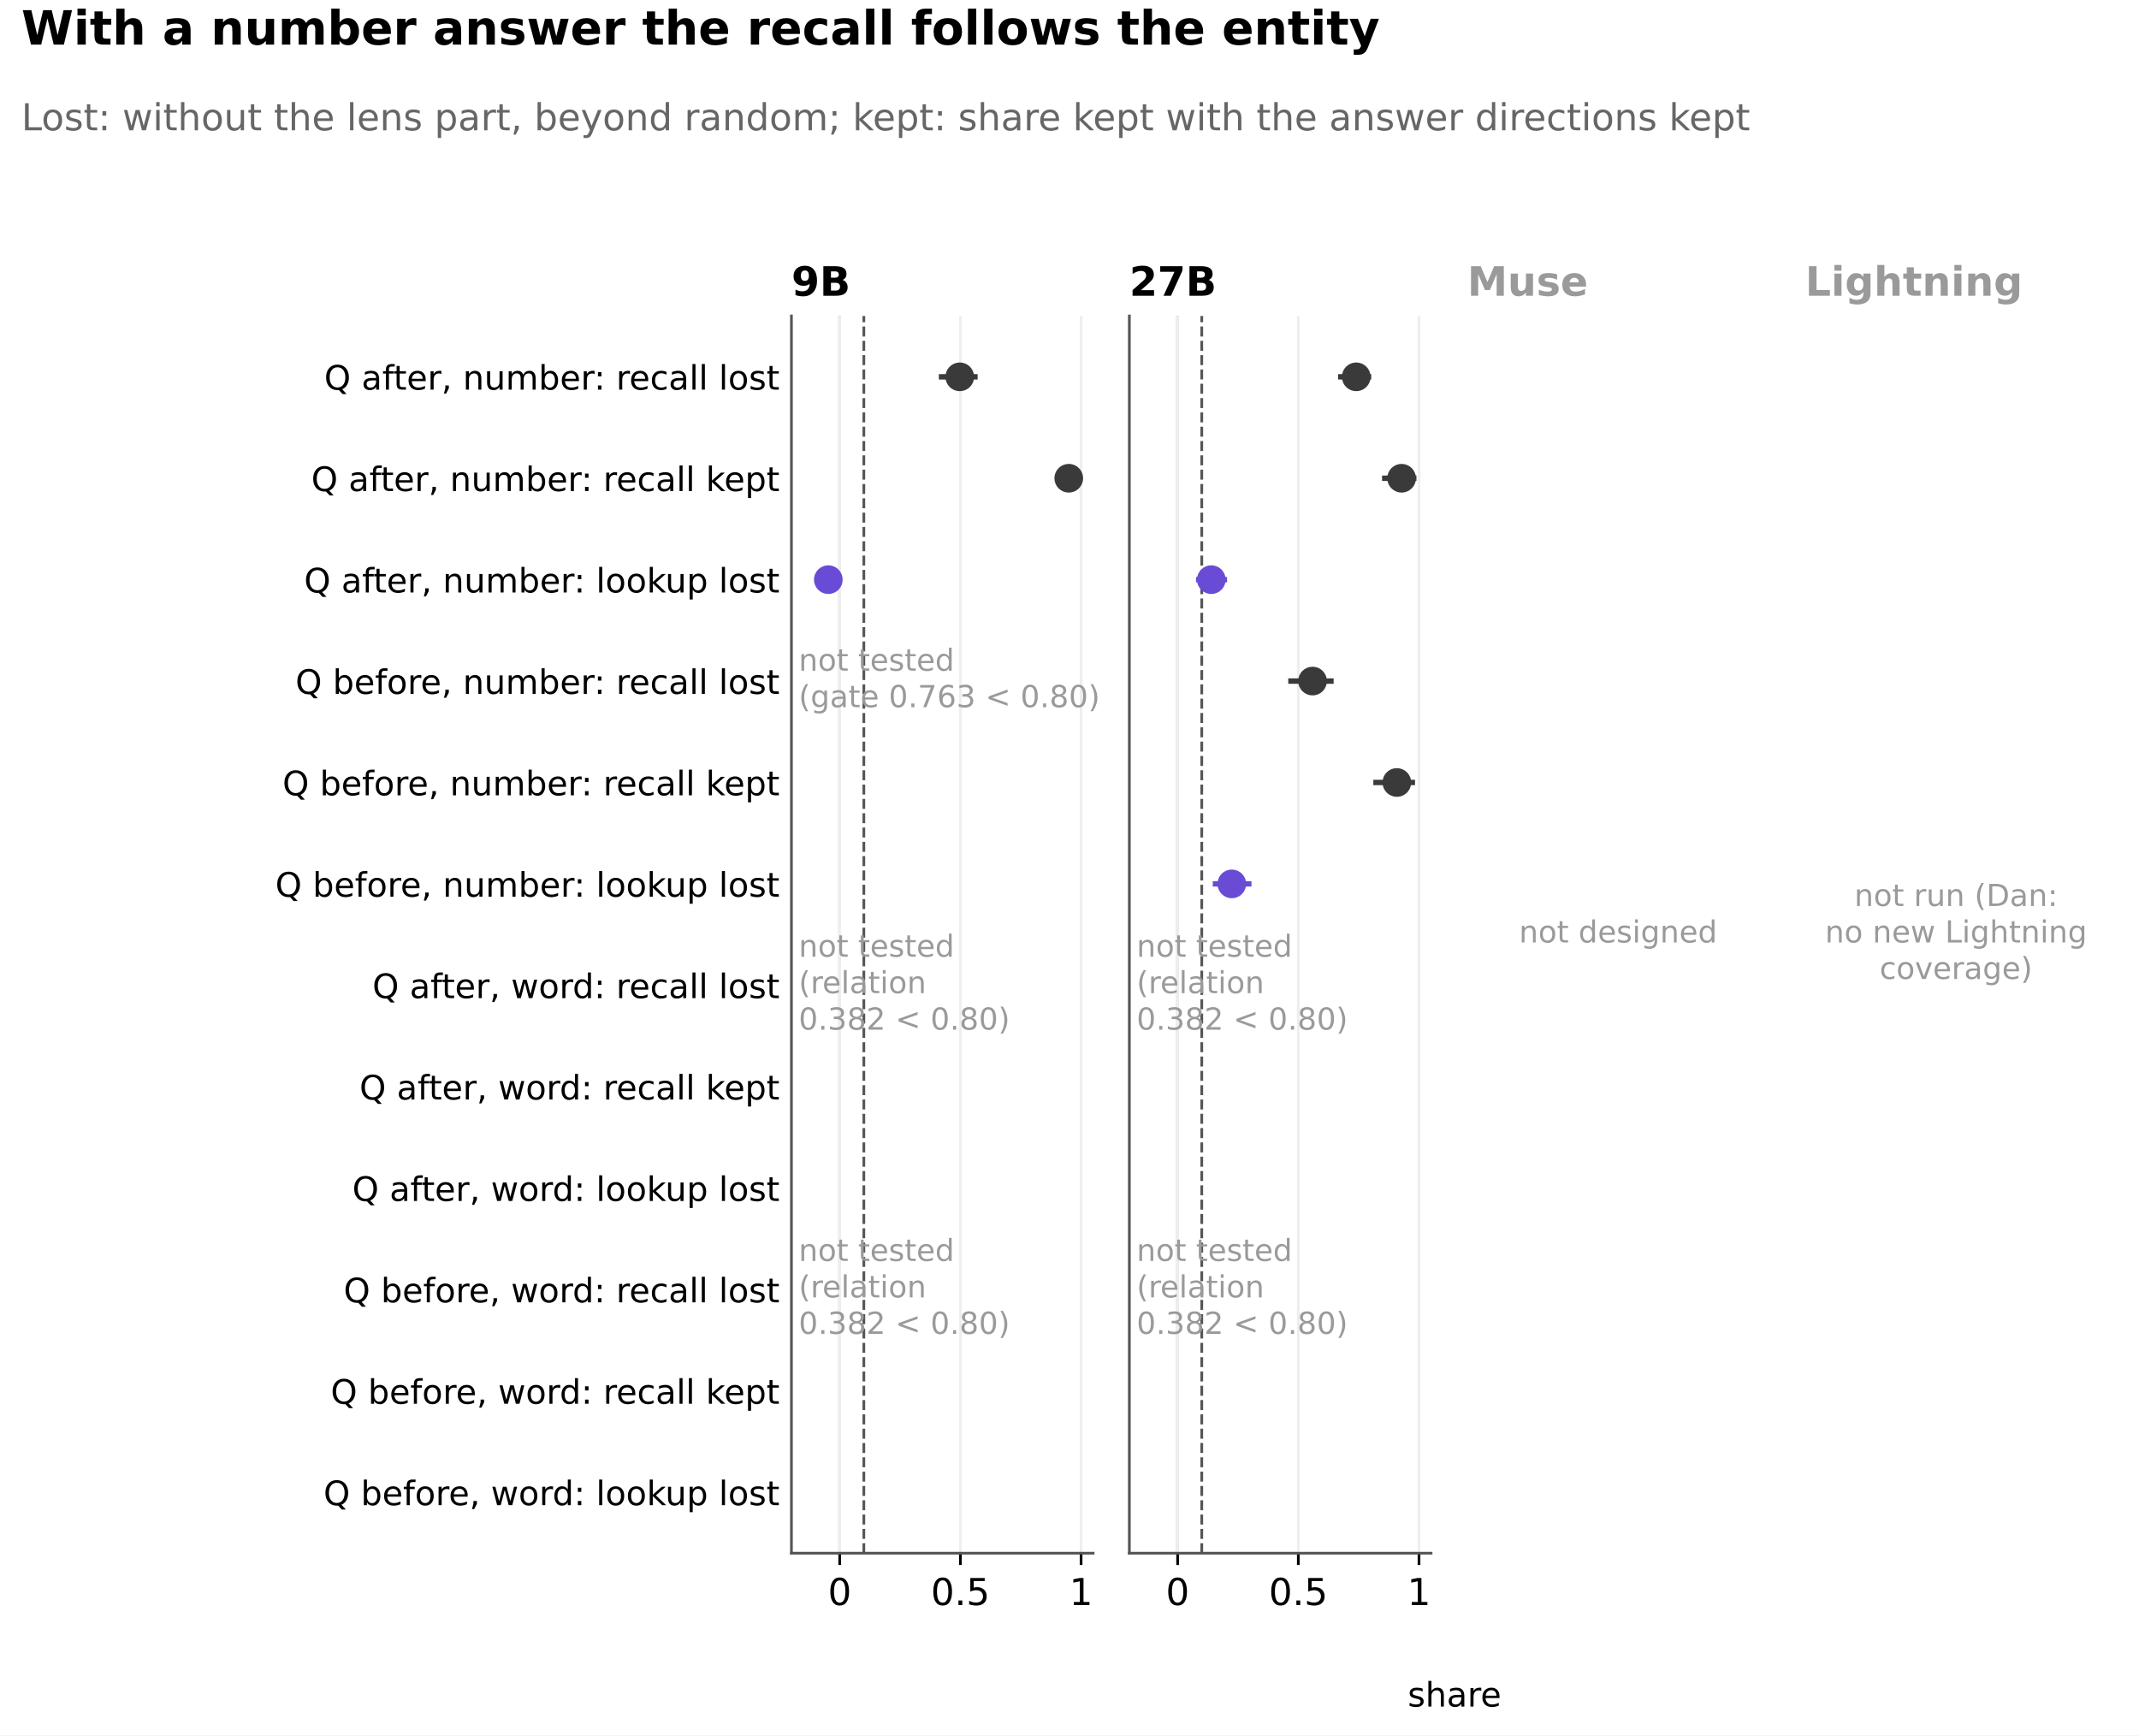
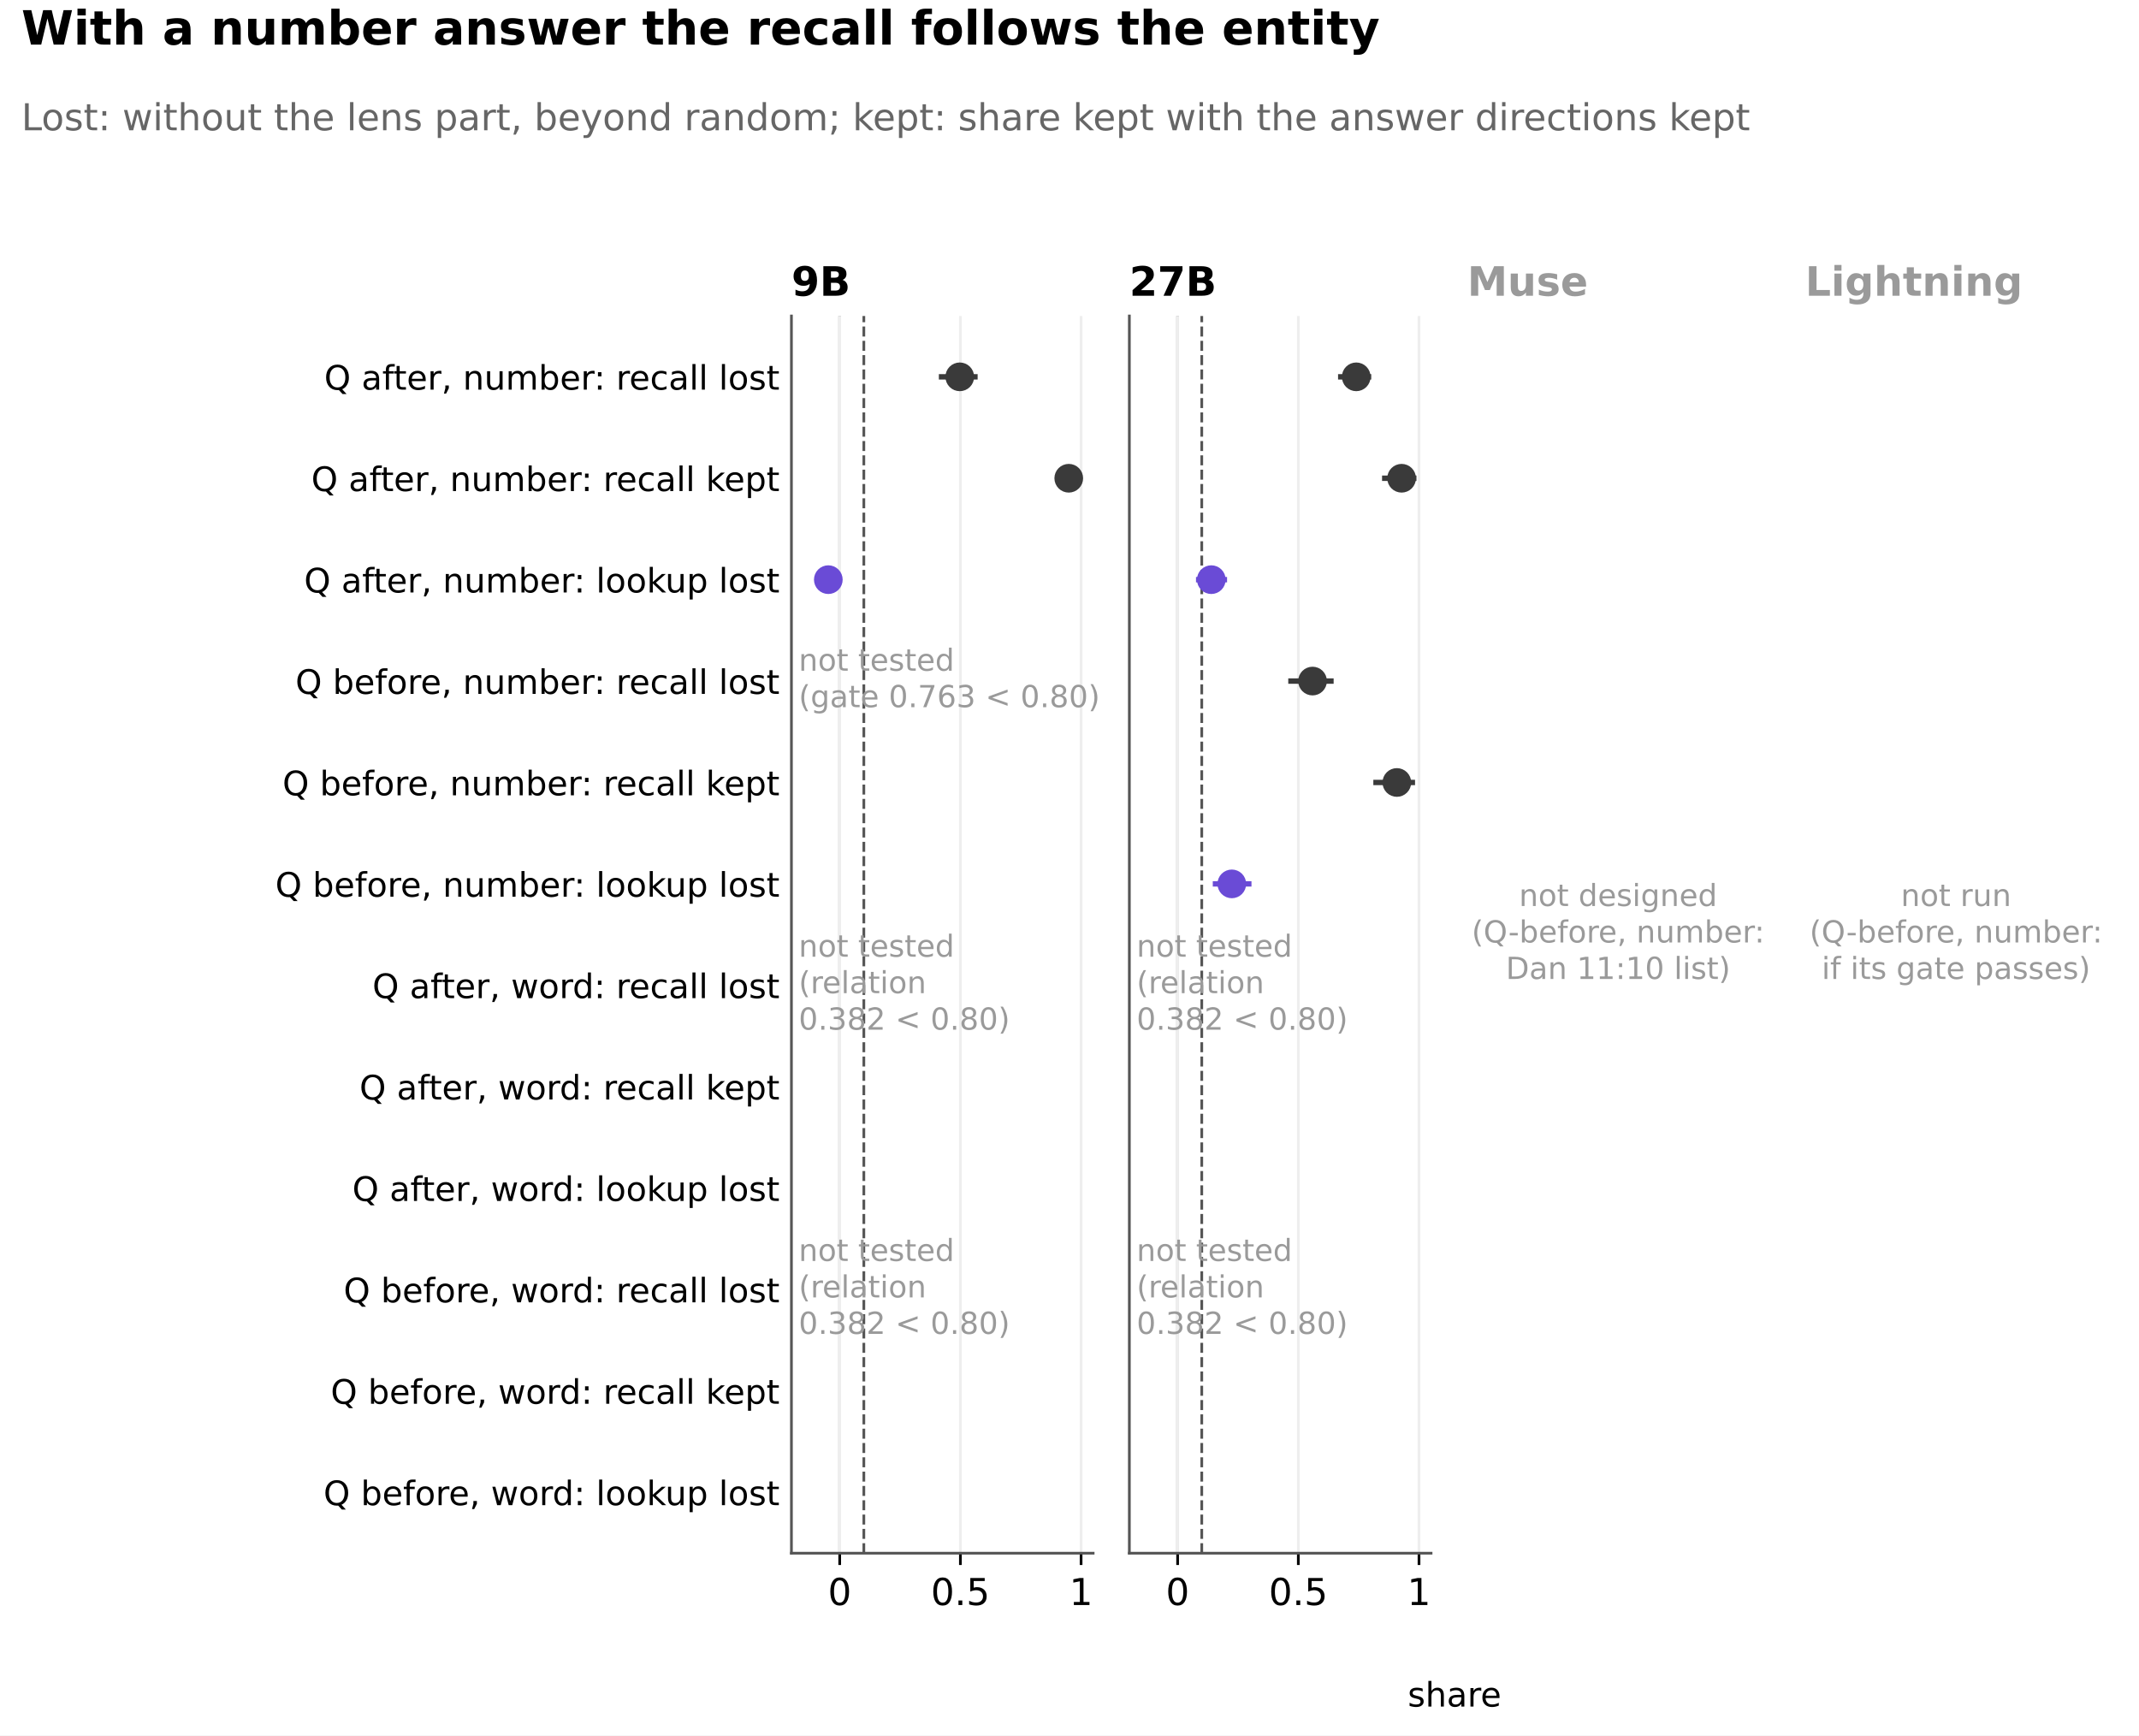
<svg xmlns="http://www.w3.org/2000/svg" xmlns:xlink="http://www.w3.org/1999/xlink" width="633.6pt" height="514.08pt" viewBox="0 0 633.6 514.08" version="1.1">
  <defs>
    <style type="text/css">*{stroke-linejoin: round; stroke-linecap: butt}</style>
  </defs>
  <g id="figure_1">
    <g id="patch_1">
      <path d="M 0 514.08  L 633.6 514.08  L 633.6 0  L 0 0  z " style="fill: #ffffff" />
    </g>
    <g id="axes_1">
      <g id="patch_2">
        <path d="M 234.432 460.08  L 323.804 460.08  L 323.804 93.6  L 234.432 93.6  z " style="fill: #ffffff" />
      </g>
      <g id="line2d_1">
-         <path d="M 248.732 460.08  L 248.732 93.6  " clip-path="url(#p0d1b540ab0)" style="fill: none; stroke: #999999; stroke-width: 0.8; stroke-linecap: square" />
+         <path d="M 248.732 460.08  L 248.732 93.6  " clip-path="url(#pafe43814c0)" style="fill: none; stroke: #999999; stroke-width: 0.8; stroke-linecap: square" />
      </g>
      <g id="matplotlib.axis_1">
        <g id="xtick_1">
          <g id="line2d_2">
-             <path d="M 248.732 460.08  L 248.732 93.6  " clip-path="url(#p0d1b540ab0)" style="fill: none; stroke: #eeeeee; stroke-width: 0.8; stroke-linecap: square" />
+             <path d="M 248.732 460.08  L 248.732 93.6  " clip-path="url(#pafe43814c0)" style="fill: none; stroke: #eeeeee; stroke-width: 0.8; stroke-linecap: square" />
          </g>
          <g id="line2d_3">
            <defs>
-               <path id="mbd2b68d688" d="M 0 0  L 0 3.5  " style="stroke: #000000; stroke-width: 0.8" />
+               <path id="m311be5c5da" d="M 0 0  L 0 3.5  " style="stroke: #000000; stroke-width: 0.8" />
            </defs>
            <g>
-               <use xlink:href="#mbd2b68d688" x="248.732" y="460.08" style="stroke: #000000; stroke-width: 0.8" />
+               <use xlink:href="#m311be5c5da" x="248.732" y="460.08" style="stroke: #000000; stroke-width: 0.8" />
            </g>
          </g>
          <g id="text_1">
            <text style="font-size: 11px; font-family: 'DejaVu Sans'; text-anchor: middle" x="248.732" y="475.437" transform="rotate(-0 248.7316 475.4374)">0</text>
          </g>
        </g>
        <g id="xtick_2">
          <g id="line2d_4">
-             <path d="M 284.481 460.08  L 284.481 93.6  " clip-path="url(#p0d1b540ab0)" style="fill: none; stroke: #eeeeee; stroke-width: 0.8; stroke-linecap: square" />
+             <path d="M 284.481 460.08  L 284.481 93.6  " clip-path="url(#pafe43814c0)" style="fill: none; stroke: #eeeeee; stroke-width: 0.8; stroke-linecap: square" />
          </g>
          <g id="line2d_5">
            <g>
-               <use xlink:href="#mbd2b68d688" x="284.481" y="460.08" style="stroke: #000000; stroke-width: 0.8" />
+               <use xlink:href="#m311be5c5da" x="284.481" y="460.08" style="stroke: #000000; stroke-width: 0.8" />
            </g>
          </g>
          <g id="text_2">
            <text style="font-size: 11px; font-family: 'DejaVu Sans'; text-anchor: middle" x="284.481" y="475.437" transform="rotate(-0 284.4806 475.4374)">0.5</text>
          </g>
        </g>
        <g id="xtick_3">
          <g id="line2d_6">
-             <path d="M 320.23 460.08  L 320.23 93.6  " clip-path="url(#p0d1b540ab0)" style="fill: none; stroke: #eeeeee; stroke-width: 0.8; stroke-linecap: square" />
+             <path d="M 320.23 460.08  L 320.23 93.6  " clip-path="url(#pafe43814c0)" style="fill: none; stroke: #eeeeee; stroke-width: 0.8; stroke-linecap: square" />
          </g>
          <g id="line2d_7">
            <g>
-               <use xlink:href="#mbd2b68d688" x="320.23" y="460.08" style="stroke: #000000; stroke-width: 0.8" />
+               <use xlink:href="#m311be5c5da" x="320.23" y="460.08" style="stroke: #000000; stroke-width: 0.8" />
            </g>
          </g>
          <g id="text_3">
            <text style="font-size: 11px; font-family: 'DejaVu Sans'; text-anchor: middle" x="320.23" y="475.437" transform="rotate(-0 320.2296 475.4374)">1</text>
          </g>
        </g>
      </g>
      <g id="matplotlib.axis_2">
        <g id="ytick_1">
          <g id="line2d_8" />
          <g id="text_4">
            <text style="font-size: 10px; font-family: 'DejaVu Sans'; text-anchor: end" x="230.932" y="115.423" transform="rotate(-0 230.932 115.4228)">Q after, number: recall lost</text>
          </g>
        </g>
        <g id="ytick_2">
          <g id="line2d_9" />
          <g id="text_5">
            <text style="font-size: 10px; font-family: 'DejaVu Sans'; text-anchor: end" x="230.932" y="145.462" transform="rotate(-0 230.932 145.4622)">Q after, number: recall kept</text>
          </g>
        </g>
        <g id="ytick_3">
          <g id="line2d_10" />
          <g id="text_6">
            <text style="font-size: 10px; font-family: 'DejaVu Sans'; text-anchor: end" x="230.932" y="175.502" transform="rotate(-0 230.932 175.5015)">Q after, number: lookup lost</text>
          </g>
        </g>
        <g id="ytick_4">
          <g id="line2d_11" />
          <g id="text_7">
            <text style="font-size: 10px; font-family: 'DejaVu Sans'; text-anchor: end" x="230.932" y="205.541" transform="rotate(-0 230.932 205.5409)">Q before, number: recall lost</text>
          </g>
        </g>
        <g id="ytick_5">
          <g id="line2d_12" />
          <g id="text_8">
            <text style="font-size: 10px; font-family: 'DejaVu Sans'; text-anchor: end" x="230.932" y="235.58" transform="rotate(-0 230.932 235.5802)">Q before, number: recall kept</text>
          </g>
        </g>
        <g id="ytick_6">
          <g id="line2d_13" />
          <g id="text_9">
            <text style="font-size: 10px; font-family: 'DejaVu Sans'; text-anchor: end" x="230.932" y="265.62" transform="rotate(-0 230.932 265.6195)">Q before, number: lookup lost</text>
          </g>
        </g>
        <g id="ytick_7">
          <g id="line2d_14" />
          <g id="text_10">
            <text style="font-size: 10px; font-family: 'DejaVu Sans'; text-anchor: end" x="230.932" y="295.659" transform="rotate(-0 230.932 295.6589)">Q after, word: recall lost</text>
          </g>
        </g>
        <g id="ytick_8">
          <g id="line2d_15" />
          <g id="text_11">
            <text style="font-size: 10px; font-family: 'DejaVu Sans'; text-anchor: end" x="230.932" y="325.698" transform="rotate(-0 230.932 325.6982)">Q after, word: recall kept</text>
          </g>
        </g>
        <g id="ytick_9">
          <g id="line2d_16" />
          <g id="text_12">
            <text style="font-size: 10px; font-family: 'DejaVu Sans'; text-anchor: end" x="230.932" y="355.738" transform="rotate(-0 230.932 355.7376)">Q after, word: lookup lost</text>
          </g>
        </g>
        <g id="ytick_10">
          <g id="line2d_17" />
          <g id="text_13">
            <text style="font-size: 10px; font-family: 'DejaVu Sans'; text-anchor: end" x="230.932" y="385.777" transform="rotate(-0 230.932 385.7769)">Q before, word: recall lost</text>
          </g>
        </g>
        <g id="ytick_11">
          <g id="line2d_18" />
          <g id="text_14">
            <text style="font-size: 10px; font-family: 'DejaVu Sans'; text-anchor: end" x="230.932" y="415.816" transform="rotate(-0 230.932 415.8163)">Q before, word: recall kept</text>
          </g>
        </g>
        <g id="ytick_12">
          <g id="line2d_19" />
          <g id="text_15">
            <text style="font-size: 10px; font-family: 'DejaVu Sans'; text-anchor: end" x="230.932" y="445.856" transform="rotate(-0 230.932 445.8556)">Q before, word: lookup lost</text>
          </g>
        </g>
      </g>
      <g id="line2d_20">
-         <path d="M 278.104 111.624  L 289.588 111.624  " clip-path="url(#p0d1b540ab0)" style="fill: none; stroke: #3a3a3a; stroke-width: 1.6" />
+         <path d="M 278.104 111.624  L 289.588 111.624  " clip-path="url(#pafe43814c0)" style="fill: none; stroke: #3a3a3a; stroke-width: 1.6" />
      </g>
      <g id="line2d_21">
-         <path d="M 313.31 141.663  L 319.492 141.663  " clip-path="url(#p0d1b540ab0)" style="fill: none; stroke: #3a3a3a; stroke-width: 1.6" />
+         <path d="M 313.31 141.663  L 319.492 141.663  " clip-path="url(#pafe43814c0)" style="fill: none; stroke: #3a3a3a; stroke-width: 1.6" />
      </g>
      <g id="line2d_22">
-         <path d="M 242.446 171.702  L 248.732 171.702  " clip-path="url(#p0d1b540ab0)" style="fill: none; stroke: #6a4bd6; stroke-width: 1.6" />
+         <path d="M 242.446 171.702  L 248.732 171.702  " clip-path="url(#pafe43814c0)" style="fill: none; stroke: #6a4bd6; stroke-width: 1.6" />
      </g>
      <g id="line2d_23">
-         <path d="M 255.881 460.08  L 255.881 93.6  " clip-path="url(#p0d1b540ab0)" style="fill: none; stroke-dasharray: 2.96,1.28; stroke-dashoffset: 0; stroke: #555555; stroke-width: 0.8" />
+         <path d="M 255.881 460.08  L 255.881 93.6  " clip-path="url(#pafe43814c0)" style="fill: none; stroke-dasharray: 2.96,1.28; stroke-dashoffset: 0; stroke: #555555; stroke-width: 0.8" />
      </g>
      <g id="patch_3">
        <path d="M 234.432 460.08  L 234.432 93.6  " style="fill: none; stroke: #555555; stroke-width: 0.8; stroke-linejoin: miter; stroke-linecap: square" />
      </g>
      <g id="patch_4">
        <path d="M 234.432 460.08  L 323.804 460.08  " style="fill: none; stroke: #555555; stroke-width: 0.8; stroke-linejoin: miter; stroke-linecap: square" />
      </g>
      <g id="line2d_24">
        <defs>
-           <path id="m290ff5fa44" d="M 0 3.5  C 0.928 3.5 1.819 3.131 2.475 2.475  C 3.131 1.819 3.5 0.928 3.5 0  C 3.5 -0.928 3.131 -1.819 2.475 -2.475  C 1.819 -3.131 0.928 -3.5 0 -3.5  C -0.928 -3.5 -1.819 -3.131 -2.475 -2.475  C -3.131 -1.819 -3.5 -0.928 -3.5 0  C -3.5 0.928 -3.131 1.819 -2.475 2.475  C -1.819 3.131 -0.928 3.5 0 3.5  z " style="stroke: #3a3a3a; stroke-width: 1.5" />
+           <path id="medb8a7a721" d="M 0 3.5  C 0.928 3.5 1.819 3.131 2.475 2.475  C 3.131 1.819 3.5 0.928 3.5 0  C 3.5 -0.928 3.131 -1.819 2.475 -2.475  C 1.819 -3.131 0.928 -3.5 0 -3.5  C -0.928 -3.5 -1.819 -3.131 -2.475 -2.475  C -3.131 -1.819 -3.5 -0.928 -3.5 0  C -3.5 0.928 -3.131 1.819 -2.475 2.475  C -1.819 3.131 -0.928 3.5 0 3.5  z " style="stroke: #3a3a3a; stroke-width: 1.5" />
        </defs>
-         <g clip-path="url(#p0d1b540ab0)">
-           <use xlink:href="#m290ff5fa44" x="284.299" y="111.624" style="fill: #3a3a3a; stroke: #3a3a3a; stroke-width: 1.5" />
+         <g clip-path="url(#pafe43814c0)">
+           <use xlink:href="#medb8a7a721" x="284.299" y="111.624" style="fill: #3a3a3a; stroke: #3a3a3a; stroke-width: 1.5" />
        </g>
      </g>
      <g id="line2d_25">
-         <g clip-path="url(#p0d1b540ab0)">
-           <use xlink:href="#m290ff5fa44" x="316.582" y="141.663" style="fill: #3a3a3a; stroke: #3a3a3a; stroke-width: 1.5" />
+         <g clip-path="url(#pafe43814c0)">
+           <use xlink:href="#medb8a7a721" x="316.582" y="141.663" style="fill: #3a3a3a; stroke: #3a3a3a; stroke-width: 1.5" />
        </g>
      </g>
      <g id="line2d_26">
        <defs>
-           <path id="m80d2fd4cb6" d="M 0 3.5  C 0.928 3.5 1.819 3.131 2.475 2.475  C 3.131 1.819 3.5 0.928 3.5 0  C 3.5 -0.928 3.131 -1.819 2.475 -2.475  C 1.819 -3.131 0.928 -3.5 0 -3.5  C -0.928 -3.5 -1.819 -3.131 -2.475 -2.475  C -3.131 -1.819 -3.5 -0.928 -3.5 0  C -3.5 0.928 -3.131 1.819 -2.475 2.475  C -1.819 3.131 -0.928 3.5 0 3.5  z " style="stroke: #6a4bd6; stroke-width: 1.5" />
+           <path id="m40a6fb05bc" d="M 0 3.5  C 0.928 3.5 1.819 3.131 2.475 2.475  C 3.131 1.819 3.5 0.928 3.5 0  C 3.5 -0.928 3.131 -1.819 2.475 -2.475  C 1.819 -3.131 0.928 -3.5 0 -3.5  C -0.928 -3.5 -1.819 -3.131 -2.475 -2.475  C -3.131 -1.819 -3.5 -0.928 -3.5 0  C -3.5 0.928 -3.131 1.819 -2.475 2.475  C -1.819 3.131 -0.928 3.5 0 3.5  z " style="stroke: #6a4bd6; stroke-width: 1.5" />
        </defs>
-         <g clip-path="url(#p0d1b540ab0)">
-           <use xlink:href="#m80d2fd4cb6" x="245.359" y="171.702" style="fill: #6a4bd6; stroke: #6a4bd6; stroke-width: 1.5" />
+         <g clip-path="url(#pafe43814c0)">
+           <use xlink:href="#m40a6fb05bc" x="245.359" y="171.702" style="fill: #6a4bd6; stroke: #6a4bd6; stroke-width: 1.5" />
        </g>
      </g>
      <g id="text_16">
        <text style="font-size: 9px; font-family: 'DejaVu Sans'; fill: #9a9a9a" transform="translate(236.5769 198.679)">not tested</text>
        <text style="font-size: 9px; font-family: 'DejaVu Sans'; fill: #9a9a9a" transform="translate(236.5769 209.4808)">(gate 0.763 &lt; 0.80)</text>
      </g>
      <g id="text_17">
        <text style="font-size: 9px; font-family: 'DejaVu Sans'; fill: #9a9a9a" transform="translate(236.5769 283.3958)">not tested</text>
        <text style="font-size: 9px; font-family: 'DejaVu Sans'; fill: #9a9a9a" transform="translate(236.5769 294.1983)">(relation</text>
        <text style="font-size: 9px; font-family: 'DejaVu Sans'; fill: #9a9a9a" transform="translate(236.5769 305)">0.382 &lt; 0.80)</text>
      </g>
      <g id="text_18">
        <text style="font-size: 9px; font-family: 'DejaVu Sans'; fill: #9a9a9a" transform="translate(236.5769 373.5138)">not tested</text>
        <text style="font-size: 9px; font-family: 'DejaVu Sans'; fill: #9a9a9a" transform="translate(236.5769 384.3163)">(relation</text>
        <text style="font-size: 9px; font-family: 'DejaVu Sans'; fill: #9a9a9a" transform="translate(236.5769 395.1181)">0.382 &lt; 0.80)</text>
      </g>
      <g id="text_19">
        <text style="font-weight: 700; font-size: 12px; font-family: 'DejaVu Sans'; text-anchor: start" x="234.432" y="87.6" transform="rotate(-0 234.432 87.6)">9B</text>
      </g>
    </g>
    <g id="axes_2">
      <g id="patch_5">
        <path d="M 334.529 460.08  L 423.902 460.08  L 423.902 93.6  L 334.529 93.6  z " style="fill: #ffffff" />
      </g>
      <g id="line2d_27">
-         <path d="M 348.829 460.08  L 348.829 93.6  " clip-path="url(#p4804368cea)" style="fill: none; stroke: #999999; stroke-width: 0.8; stroke-linecap: square" />
+         <path d="M 348.829 460.08  L 348.829 93.6  " clip-path="url(#p751f8dd211)" style="fill: none; stroke: #999999; stroke-width: 0.8; stroke-linecap: square" />
      </g>
      <g id="matplotlib.axis_3">
        <g id="xtick_4">
          <g id="line2d_28">
-             <path d="M 348.829 460.08  L 348.829 93.6  " clip-path="url(#p4804368cea)" style="fill: none; stroke: #eeeeee; stroke-width: 0.8; stroke-linecap: square" />
+             <path d="M 348.829 460.08  L 348.829 93.6  " clip-path="url(#p751f8dd211)" style="fill: none; stroke: #eeeeee; stroke-width: 0.8; stroke-linecap: square" />
          </g>
          <g id="line2d_29">
            <g>
-               <use xlink:href="#mbd2b68d688" x="348.829" y="460.08" style="stroke: #000000; stroke-width: 0.8" />
+               <use xlink:href="#m311be5c5da" x="348.829" y="460.08" style="stroke: #000000; stroke-width: 0.8" />
            </g>
          </g>
          <g id="text_20">
            <text style="font-size: 11px; font-family: 'DejaVu Sans'; text-anchor: middle" x="348.829" y="475.437" transform="rotate(-0 348.8288 475.4374)">0</text>
          </g>
        </g>
        <g id="xtick_5">
          <g id="line2d_30">
-             <path d="M 384.578 460.08  L 384.578 93.6  " clip-path="url(#p4804368cea)" style="fill: none; stroke: #eeeeee; stroke-width: 0.8; stroke-linecap: square" />
+             <path d="M 384.578 460.08  L 384.578 93.6  " clip-path="url(#p751f8dd211)" style="fill: none; stroke: #eeeeee; stroke-width: 0.8; stroke-linecap: square" />
          </g>
          <g id="line2d_31">
            <g>
-               <use xlink:href="#mbd2b68d688" x="384.578" y="460.08" style="stroke: #000000; stroke-width: 0.8" />
+               <use xlink:href="#m311be5c5da" x="384.578" y="460.08" style="stroke: #000000; stroke-width: 0.8" />
            </g>
          </g>
          <g id="text_21">
            <text style="font-size: 11px; font-family: 'DejaVu Sans'; text-anchor: middle" x="384.578" y="475.437" transform="rotate(-0 384.5778 475.4374)">0.5</text>
          </g>
        </g>
        <g id="xtick_6">
          <g id="line2d_32">
-             <path d="M 420.327 460.08  L 420.327 93.6  " clip-path="url(#p4804368cea)" style="fill: none; stroke: #eeeeee; stroke-width: 0.8; stroke-linecap: square" />
+             <path d="M 420.327 460.08  L 420.327 93.6  " clip-path="url(#p751f8dd211)" style="fill: none; stroke: #eeeeee; stroke-width: 0.8; stroke-linecap: square" />
          </g>
          <g id="line2d_33">
            <g>
-               <use xlink:href="#mbd2b68d688" x="420.327" y="460.08" style="stroke: #000000; stroke-width: 0.8" />
+               <use xlink:href="#m311be5c5da" x="420.327" y="460.08" style="stroke: #000000; stroke-width: 0.8" />
            </g>
          </g>
          <g id="text_22">
            <text style="font-size: 11px; font-family: 'DejaVu Sans'; text-anchor: middle" x="420.327" y="475.437" transform="rotate(-0 420.3268 475.4374)">1</text>
          </g>
        </g>
      </g>
      <g id="matplotlib.axis_4">
        <g id="ytick_13">
          <g id="line2d_34" />
        </g>
        <g id="ytick_14">
          <g id="line2d_35" />
        </g>
        <g id="ytick_15">
          <g id="line2d_36" />
        </g>
        <g id="ytick_16">
          <g id="line2d_37" />
        </g>
        <g id="ytick_17">
          <g id="line2d_38" />
        </g>
        <g id="ytick_18">
          <g id="line2d_39" />
        </g>
        <g id="ytick_19">
          <g id="line2d_40" />
        </g>
        <g id="ytick_20">
          <g id="line2d_41" />
        </g>
        <g id="ytick_21">
          <g id="line2d_42" />
        </g>
        <g id="ytick_22">
          <g id="line2d_43" />
        </g>
        <g id="ytick_23">
          <g id="line2d_44" />
        </g>
        <g id="ytick_24">
          <g id="line2d_45" />
        </g>
      </g>
      <g id="line2d_46">
-         <path d="M 396.351 111.624  L 406.18 111.624  " clip-path="url(#p4804368cea)" style="fill: none; stroke: #3a3a3a; stroke-width: 1.6" />
+         <path d="M 396.351 111.624  L 406.18 111.624  " clip-path="url(#p751f8dd211)" style="fill: none; stroke: #3a3a3a; stroke-width: 1.6" />
      </g>
      <g id="line2d_47">
-         <path d="M 409.383 141.663  L 419.574 141.663  " clip-path="url(#p4804368cea)" style="fill: none; stroke: #3a3a3a; stroke-width: 1.6" />
+         <path d="M 409.383 141.663  L 419.574 141.663  " clip-path="url(#p751f8dd211)" style="fill: none; stroke: #3a3a3a; stroke-width: 1.6" />
      </g>
      <g id="line2d_48">
-         <path d="M 354.269 171.702  L 363.473 171.702  " clip-path="url(#p4804368cea)" style="fill: none; stroke: #6a4bd6; stroke-width: 1.6" />
+         <path d="M 354.269 171.702  L 363.473 171.702  " clip-path="url(#p751f8dd211)" style="fill: none; stroke: #6a4bd6; stroke-width: 1.6" />
      </g>
      <g id="line2d_49">
-         <path d="M 381.599 201.742  L 395.041 201.742  " clip-path="url(#p4804368cea)" style="fill: none; stroke: #3a3a3a; stroke-width: 1.6" />
+         <path d="M 381.599 201.742  L 395.041 201.742  " clip-path="url(#p751f8dd211)" style="fill: none; stroke: #3a3a3a; stroke-width: 1.6" />
      </g>
      <g id="line2d_50">
-         <path d="M 406.8 231.781  L 419.155 231.781  " clip-path="url(#p4804368cea)" style="fill: none; stroke: #3a3a3a; stroke-width: 1.6" />
+         <path d="M 406.8 231.781  L 419.155 231.781  " clip-path="url(#p751f8dd211)" style="fill: none; stroke: #3a3a3a; stroke-width: 1.6" />
      </g>
      <g id="line2d_51">
-         <path d="M 359.241 261.82  L 370.705 261.82  " clip-path="url(#p4804368cea)" style="fill: none; stroke: #6a4bd6; stroke-width: 1.6" />
+         <path d="M 359.241 261.82  L 370.705 261.82  " clip-path="url(#p751f8dd211)" style="fill: none; stroke: #6a4bd6; stroke-width: 1.6" />
      </g>
      <g id="line2d_52">
-         <path d="M 355.979 460.08  L 355.979 93.6  " clip-path="url(#p4804368cea)" style="fill: none; stroke-dasharray: 2.96,1.28; stroke-dashoffset: 0; stroke: #555555; stroke-width: 0.8" />
+         <path d="M 355.979 460.08  L 355.979 93.6  " clip-path="url(#p751f8dd211)" style="fill: none; stroke-dasharray: 2.96,1.28; stroke-dashoffset: 0; stroke: #555555; stroke-width: 0.8" />
      </g>
      <g id="patch_6">
        <path d="M 334.529 460.08  L 334.529 93.6  " style="fill: none; stroke: #555555; stroke-width: 0.8; stroke-linejoin: miter; stroke-linecap: square" />
      </g>
      <g id="patch_7">
        <path d="M 334.529 460.08  L 423.902 460.08  " style="fill: none; stroke: #555555; stroke-width: 0.8; stroke-linejoin: miter; stroke-linecap: square" />
      </g>
      <g id="line2d_53">
-         <g clip-path="url(#p4804368cea)">
-           <use xlink:href="#m290ff5fa44" x="401.737" y="111.624" style="fill: #3a3a3a; stroke: #3a3a3a; stroke-width: 1.5" />
+         <g clip-path="url(#p751f8dd211)">
+           <use xlink:href="#medb8a7a721" x="401.737" y="111.624" style="fill: #3a3a3a; stroke: #3a3a3a; stroke-width: 1.5" />
        </g>
      </g>
      <g id="line2d_54">
-         <g clip-path="url(#p4804368cea)">
-           <use xlink:href="#m290ff5fa44" x="415.174" y="141.663" style="fill: #3a3a3a; stroke: #3a3a3a; stroke-width: 1.5" />
+         <g clip-path="url(#p751f8dd211)">
+           <use xlink:href="#medb8a7a721" x="415.174" y="141.663" style="fill: #3a3a3a; stroke: #3a3a3a; stroke-width: 1.5" />
        </g>
      </g>
      <g id="line2d_55">
-         <g clip-path="url(#p4804368cea)">
-           <use xlink:href="#m80d2fd4cb6" x="358.805" y="171.702" style="fill: #6a4bd6; stroke: #6a4bd6; stroke-width: 1.5" />
+         <g clip-path="url(#p751f8dd211)">
+           <use xlink:href="#m40a6fb05bc" x="358.805" y="171.702" style="fill: #6a4bd6; stroke: #6a4bd6; stroke-width: 1.5" />
        </g>
      </g>
      <g id="line2d_56">
-         <g clip-path="url(#p4804368cea)">
-           <use xlink:href="#m290ff5fa44" x="388.794" y="201.742" style="fill: #3a3a3a; stroke: #3a3a3a; stroke-width: 1.5" />
+         <g clip-path="url(#p751f8dd211)">
+           <use xlink:href="#medb8a7a721" x="388.794" y="201.742" style="fill: #3a3a3a; stroke: #3a3a3a; stroke-width: 1.5" />
        </g>
      </g>
      <g id="line2d_57">
-         <g clip-path="url(#p4804368cea)">
-           <use xlink:href="#m290ff5fa44" x="413.767" y="231.781" style="fill: #3a3a3a; stroke: #3a3a3a; stroke-width: 1.5" />
+         <g clip-path="url(#p751f8dd211)">
+           <use xlink:href="#medb8a7a721" x="413.767" y="231.781" style="fill: #3a3a3a; stroke: #3a3a3a; stroke-width: 1.5" />
        </g>
      </g>
      <g id="line2d_58">
-         <g clip-path="url(#p4804368cea)">
-           <use xlink:href="#m80d2fd4cb6" x="364.879" y="261.82" style="fill: #6a4bd6; stroke: #6a4bd6; stroke-width: 1.5" />
+         <g clip-path="url(#p751f8dd211)">
+           <use xlink:href="#m40a6fb05bc" x="364.879" y="261.82" style="fill: #6a4bd6; stroke: #6a4bd6; stroke-width: 1.5" />
        </g>
      </g>
      <g id="text_23">
        <text style="font-size: 9px; font-family: 'DejaVu Sans'; fill: #9a9a9a" transform="translate(336.6741 283.3958)">not tested</text>
        <text style="font-size: 9px; font-family: 'DejaVu Sans'; fill: #9a9a9a" transform="translate(336.6741 294.1983)">(relation</text>
        <text style="font-size: 9px; font-family: 'DejaVu Sans'; fill: #9a9a9a" transform="translate(336.6741 305)">0.382 &lt; 0.80)</text>
      </g>
      <g id="text_24">
        <text style="font-size: 9px; font-family: 'DejaVu Sans'; fill: #9a9a9a" transform="translate(336.6741 373.5138)">not tested</text>
        <text style="font-size: 9px; font-family: 'DejaVu Sans'; fill: #9a9a9a" transform="translate(336.6741 384.3163)">(relation</text>
        <text style="font-size: 9px; font-family: 'DejaVu Sans'; fill: #9a9a9a" transform="translate(336.6741 395.1181)">0.382 &lt; 0.80)</text>
      </g>
      <g id="text_25">
        <text style="font-weight: 700; font-size: 12px; font-family: 'DejaVu Sans'; text-anchor: start" x="334.529" y="87.6" transform="rotate(-0 334.5292 87.6)">27B</text>
      </g>
    </g>
    <g id="axes_3">
      <g id="patch_8">
        <path d="M 434.626 460.08  L 523.999 460.08  L 523.999 93.6  L 434.626 93.6  z " style="fill: #ffffff" />
      </g>
      <g id="matplotlib.axis_5" />
      <g id="matplotlib.axis_6" />
      <g id="text_26">
-         <text style="font-size: 9px; font-family: 'DejaVu Sans'; text-anchor: middle; fill: #9a9a9a" x="479.313" y="279.178" transform="rotate(-0 479.3126 279.1782)">not designed</text>
+         <text style="font-size: 9px; font-family: 'DejaVu Sans'; fill: #9a9a9a" transform="translate(449.9585 268.3758)">not designed</text>
+         <text style="font-size: 9px; font-family: 'DejaVu Sans'; fill: #9a9a9a" transform="translate(435.9227 279.1782)">(Q-before, number:</text>
+         <text style="font-size: 9px; font-family: 'DejaVu Sans'; fill: #9a9a9a" transform="translate(446.0449 289.9807)">Dan 11:10 list)</text>
      </g>
      <g id="text_27">
        <text style="font-weight: 700; font-size: 12px; font-family: 'DejaVu Sans'; text-anchor: start; fill: #9a9a9a" x="434.626" y="87.6" transform="rotate(-0 434.6263 87.6)">Muse</text>
      </g>
    </g>
    <g id="axes_4">
      <g id="patch_9">
        <path d="M 534.724 460.08  L 624.096 460.08  L 624.096 93.6  L 534.724 93.6  z " style="fill: #ffffff" />
      </g>
      <g id="matplotlib.axis_7" />
      <g id="matplotlib.axis_8" />
      <g id="text_28">
-         <text style="font-size: 9px; font-family: 'DejaVu Sans'; fill: #9a9a9a" transform="translate(549.2802 268.3758)">not run (Dan:</text>
-         <text style="font-size: 9px; font-family: 'DejaVu Sans'; fill: #9a9a9a" transform="translate(540.6022 279.1782)">no new Lightning</text>
-         <text style="font-size: 9px; font-family: 'DejaVu Sans'; fill: #9a9a9a" transform="translate(556.7607 289.98)">coverage)</text>
+         <text style="font-size: 9px; font-family: 'DejaVu Sans'; fill: #9a9a9a" transform="translate(563.0565 268.3754)">not run</text>
+         <text style="font-size: 9px; font-family: 'DejaVu Sans'; fill: #9a9a9a" transform="translate(536.0199 279.1779)">(Q-before, number:</text>
+         <text style="font-size: 9px; font-family: 'DejaVu Sans'; fill: #9a9a9a" transform="translate(539.6073 289.9804)">if its gate passes)</text>
      </g>
      <g id="text_29">
        <text style="font-weight: 700; font-size: 12px; font-family: 'DejaVu Sans'; text-anchor: start; fill: #9a9a9a" x="534.724" y="87.6" transform="rotate(-0 534.7235 87.6)">Lightning</text>
      </g>
    </g>
    <g id="text_30">
      <text style="font-weight: 700; font-size: 14px; font-family: 'DejaVu Sans'; text-anchor: start" x="6.336" y="13.208" transform="rotate(-0 6.336 13.20821)">With a number answer the recall follows the entity</text>
    </g>
    <g id="text_31">
      <text style="font-size: 11px; font-family: 'DejaVu Sans'; text-anchor: start; fill: #666666" x="6.336" y="38.598" transform="rotate(-0 6.336 38.59828)">Lost: without the lens part, beyond random; kept: share kept with the answer directions kept</text>
    </g>
    <g id="text_32">
      <text style="font-size: 10px; font-family: 'DejaVu Sans'; text-anchor: middle" x="430.848" y="505.509" transform="rotate(-0 430.848 505.5087)">share</text>
    </g>
  </g>
  <defs>
-     <clipPath id="p0d1b540ab0">
+     <clipPath id="pafe43814c0">
      <rect x="234.432" y="93.6" width="89.372" height="366.48" />
    </clipPath>
-     <clipPath id="p4804368cea">
+     <clipPath id="p751f8dd211">
      <rect x="334.529" y="93.6" width="89.372" height="366.48" />
    </clipPath>
  </defs>
</svg>
